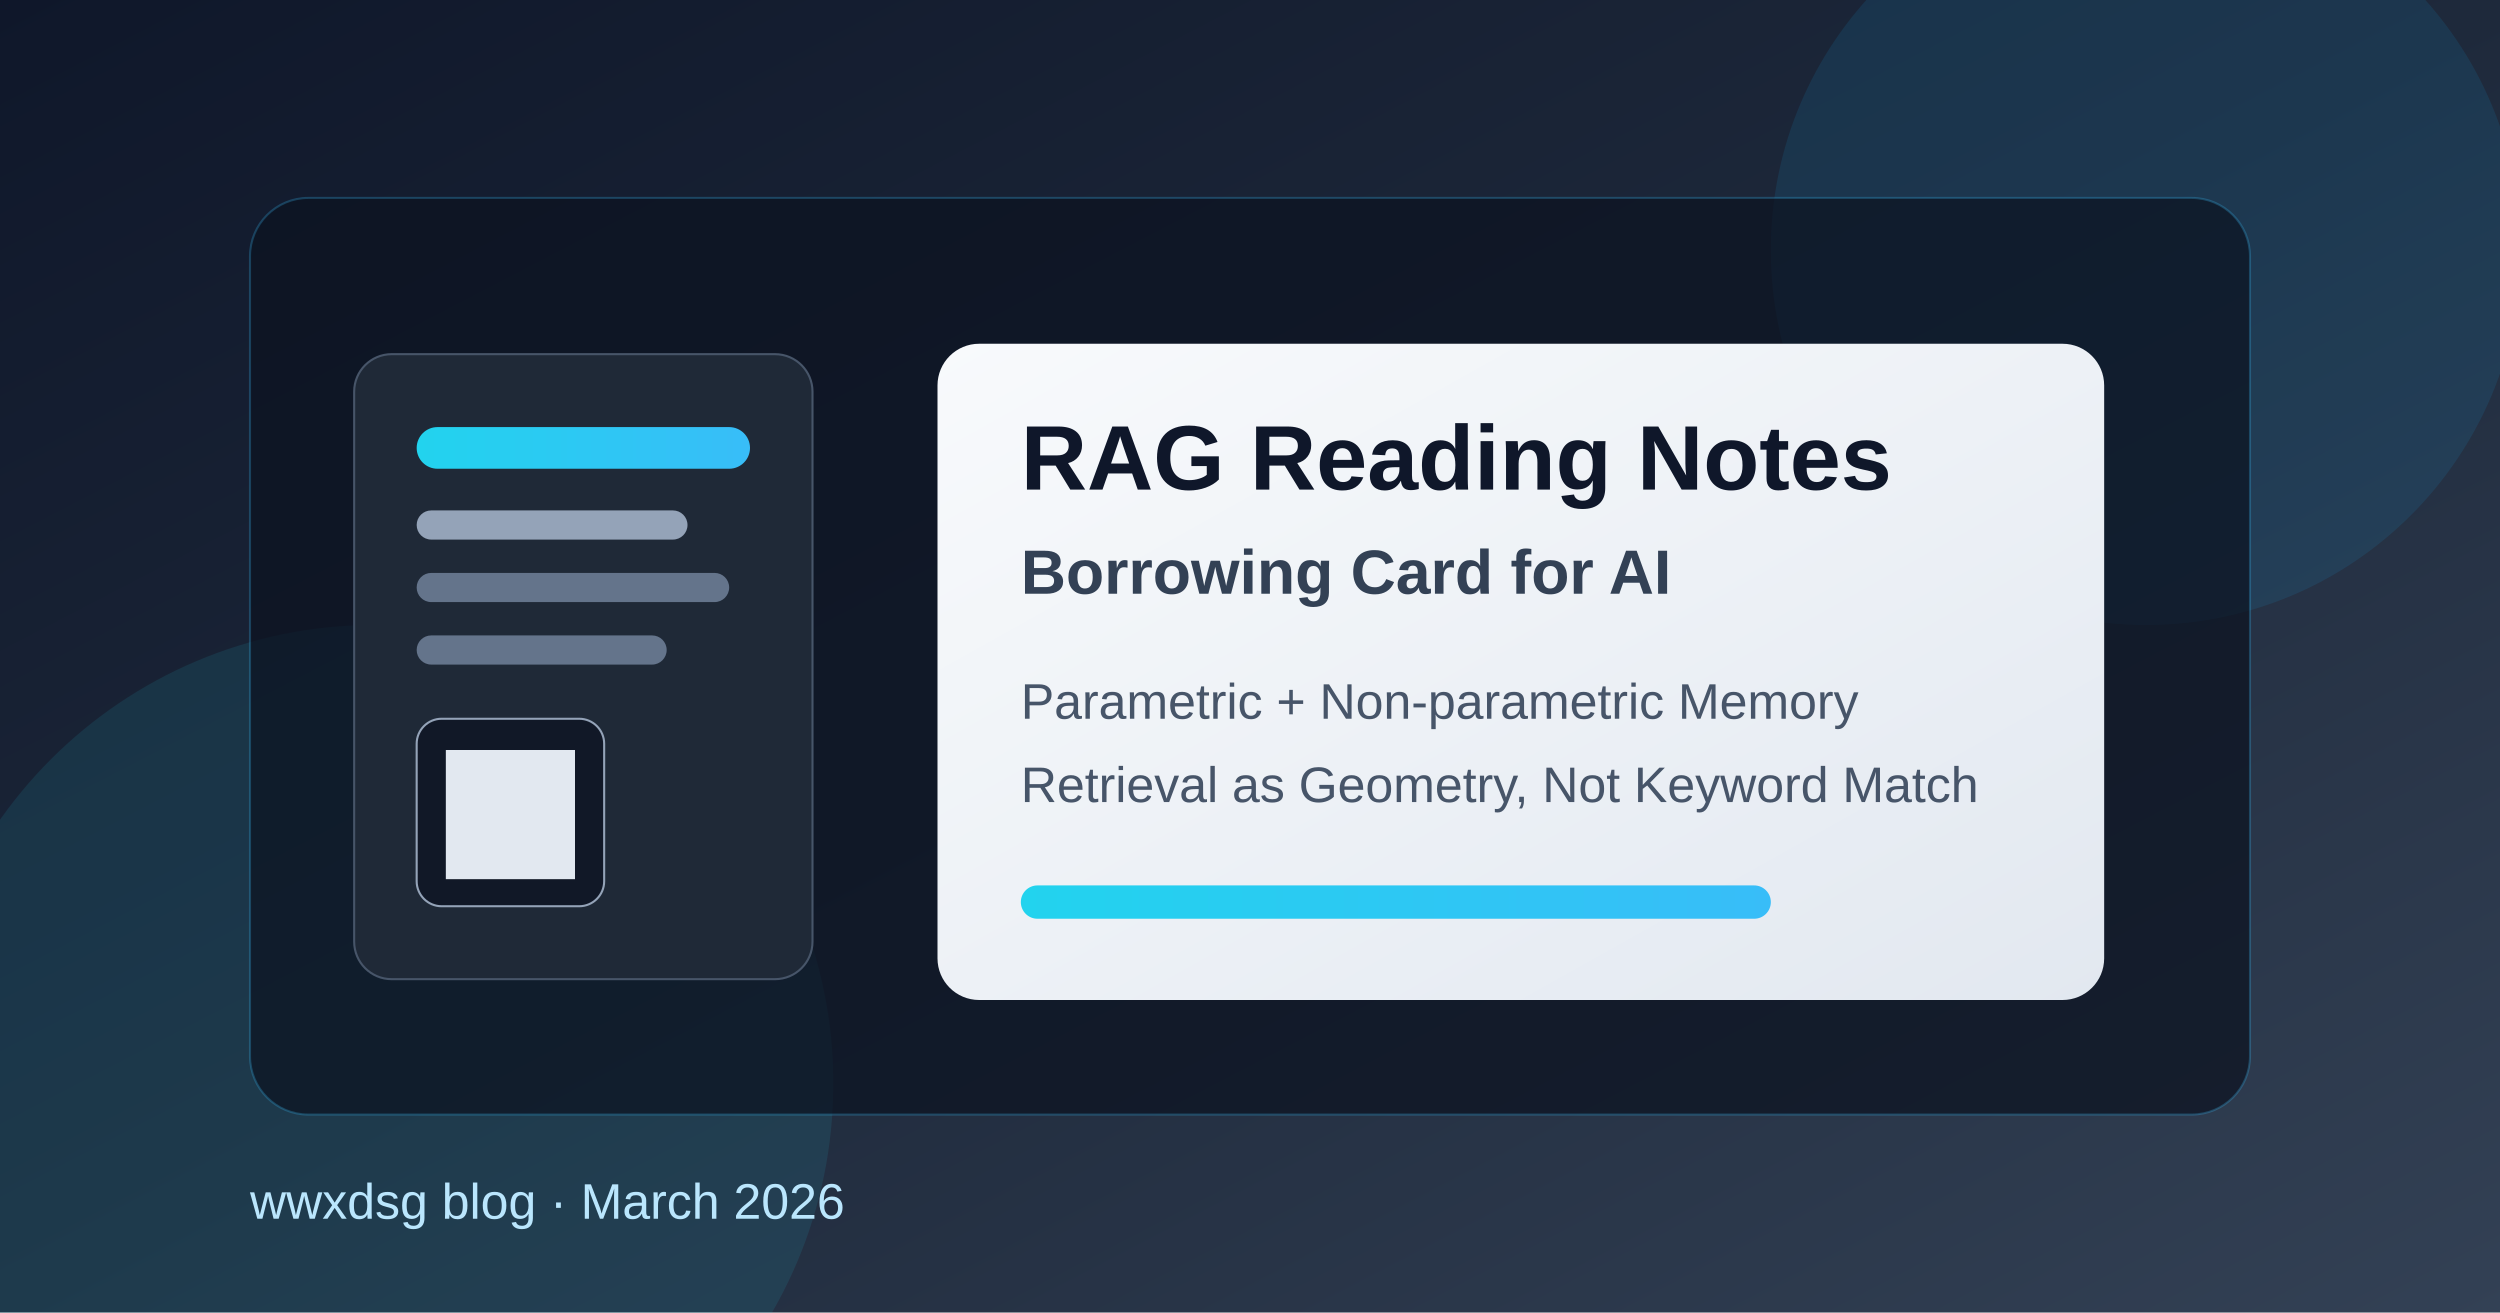
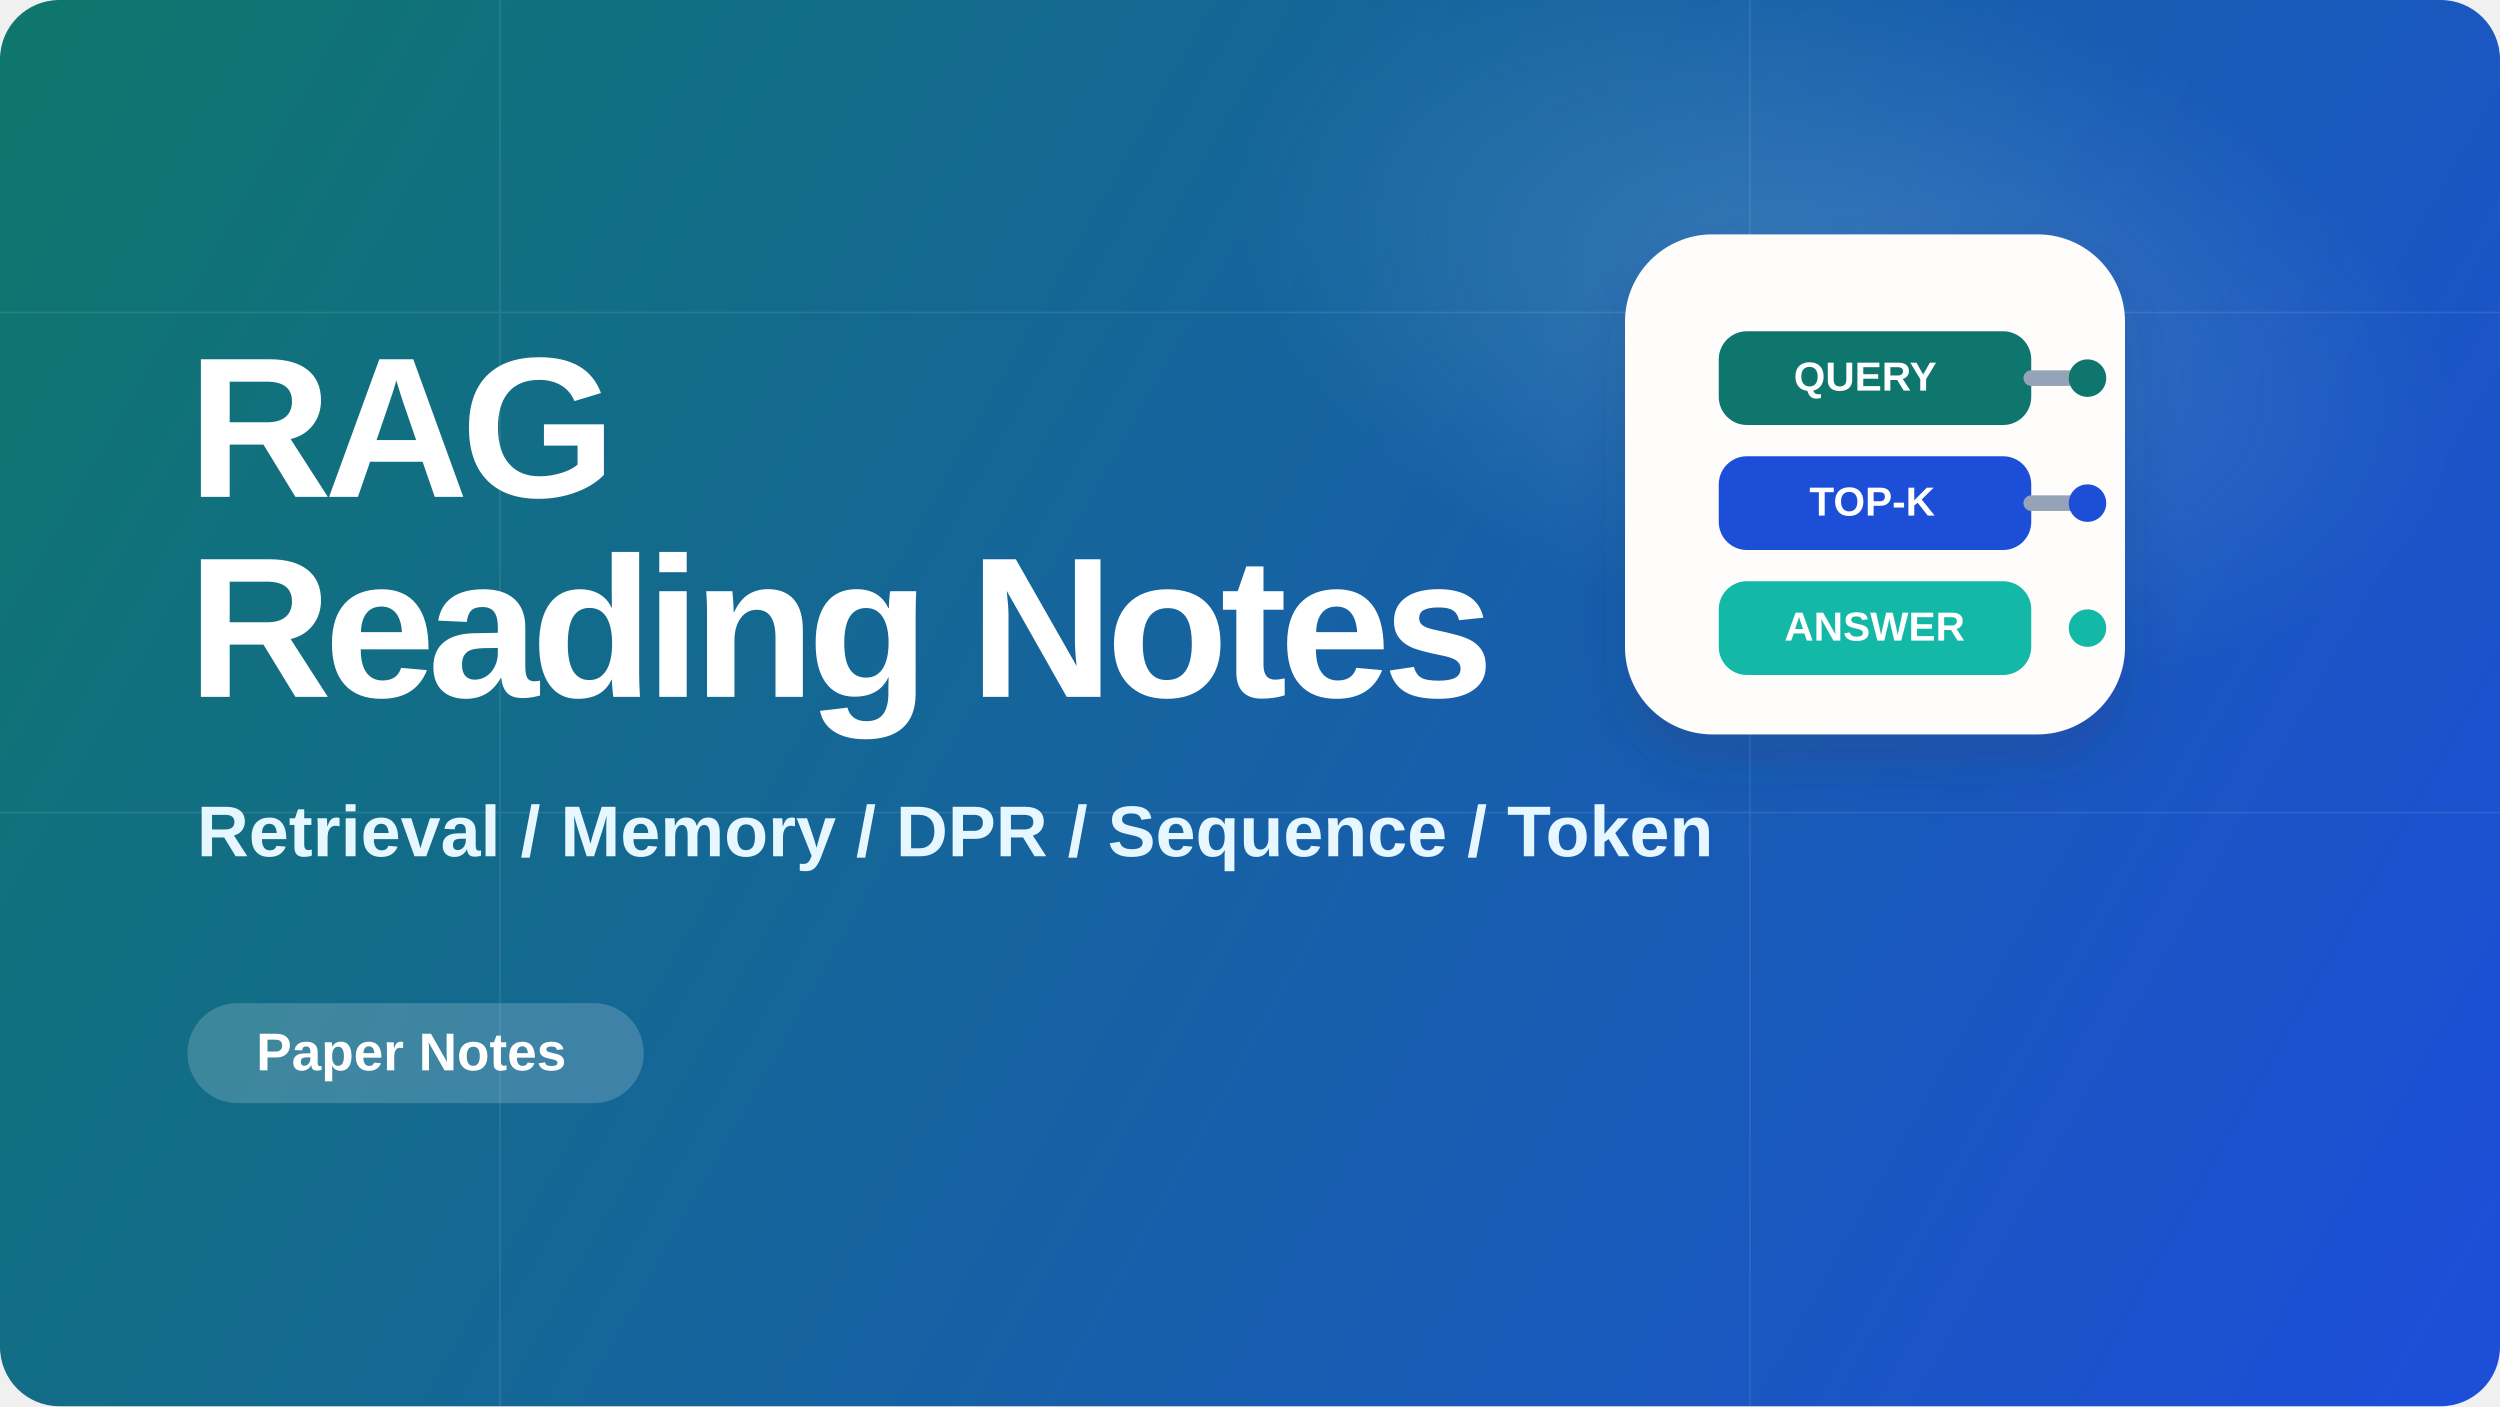
- <svg xmlns="http://www.w3.org/2000/svg" width="1200" height="630" viewBox="0 0 1200 630">
+ <svg xmlns="http://www.w3.org/2000/svg" width="1600" height="900" viewBox="0 0 1600 900" fill="none">
  <defs>
-     <linearGradient id="bg" x1="0" y1="0" x2="1" y2="1">
-       <stop offset="0%" stop-color="#0f172a" />
-       <stop offset="50%" stop-color="#1e293b" />
-       <stop offset="100%" stop-color="#334155" />
+     <linearGradient id="bg" x1="40" y1="20" x2="1560" y2="880" gradientUnits="userSpaceOnUse">
+       <stop stop-color="#0F766E" />
+       <stop offset="1" stop-color="#1D4ED8" />
    </linearGradient>
-     <linearGradient id="card" x1="0" y1="0" x2="1" y2="1">
-       <stop offset="0%" stop-color="#f8fafc" />
-       <stop offset="100%" stop-color="#e2e8f0" />
+     <linearGradient id="bg-inner-ragCard" x1="1074" y1="184" x2="1326" y2="436" gradientUnits="userSpaceOnUse">
+       <stop stop-color="#0F766E" />
+       <stop offset="1" stop-color="#1D4ED8" />
    </linearGradient>
-     <linearGradient id="accent" x1="0" y1="0" x2="1" y2="0">
-       <stop offset="0%" stop-color="#22d3ee" />
-       <stop offset="100%" stop-color="#38bdf8" />
-     </linearGradient>
+     <radialGradient id="glow" cx="0" cy="0" r="1" gradientUnits="userSpaceOnUse" gradientTransform="translate(1180 200) rotate(15) scale(400 220)">
+       <stop stop-color="#D6FAF4" stop-opacity="0.18" />
+       <stop offset="1" stop-color="#D6FAF4" stop-opacity="0" />
+     </radialGradient>
+     <filter id="shadow-ragCardBoard" x="0" y="0" width="1600" height="900" filterUnits="userSpaceOnUse" color-interpolation-filters="sRGB">
+       <feDropShadow dx="0" dy="20" stdDeviation="18" flood-color="#1E3A5F" flood-opacity="0.22" />
+     </filter>
  </defs>
-   <rect width="1200" height="630" fill="url(#bg)" />
-   <circle cx="1030" cy="120" r="180" fill="#0ea5e9" opacity="0.12" />
-   <circle cx="180" cy="520" r="220" fill="#22d3ee" opacity="0.10" />
-   <rect x="120" y="95" width="960" height="440" rx="28" fill="#0b1220" opacity="0.72" stroke="#38bdf8" stroke-opacity="0.35" />
-   <rect x="170" y="170" width="220" height="300" rx="18" fill="#1f2937" stroke="#475569" />
-   <rect x="200" y="205" width="160" height="20" rx="10" fill="url(#accent)" />
-   <rect x="200" y="245" width="130" height="14" rx="7" fill="#94a3b8" />
-   <rect x="200" y="275" width="150" height="14" rx="7" fill="#64748b" />
-   <rect x="200" y="305" width="120" height="14" rx="7" fill="#64748b" />
-   <rect x="200" y="345" width="90" height="90" rx="12" fill="#111827" stroke="#94a3b8" />
-   <path d="M214 360h62v62h-62zM230 376h30v30h-30z" fill="#e2e8f0" />
-   <rect x="450" y="165" width="560" height="315" rx="20" fill="url(#card)" />
-   <text x="490" y="235" fill="#0f172a" font-family="Segoe UI, Arial, sans-serif" font-size="44" font-weight="700">
-     RAG Reading Notes
-   </text>
-   <text x="490" y="285" fill="#334155" font-family="Segoe UI, Arial, sans-serif" font-size="30" font-weight="600">
-     Borrowing Card for AI
-   </text>
-   <text x="490" y="345" fill="#475569" font-family="Segoe UI, Arial, sans-serif" font-size="24">
-     Parametric + Non-parametric Memory
-   </text>
-   <text x="490" y="385" fill="#475569" font-family="Segoe UI, Arial, sans-serif" font-size="24">
-     Retrieval as Geometry, Not Keyword Match
-   </text>
-   <rect x="490" y="425" width="360" height="16" rx="8" fill="url(#accent)" />
-   <text x="120" y="585" fill="#bae6fd" font-family="Segoe UI, Arial, sans-serif" font-size="24">
-     wwxdsg blog · March 2026
-   </text>
+   <rect width="1600" height="900" rx="38" fill="url(#bg)" />
+   <rect width="1600" height="900" rx="38" fill="url(#glow)" />
+   <g opacity="0.10" stroke="#FFFFFF">
+     <path d="M0 200H1600" />
+     <path d="M0 520H1600" />
+     <path d="M320 0V900" />
+     <path d="M1120 0V900" />
+   </g>
+   <text x="120" y="318" fill="#FFFFFF" font-size="128" font-family="Arial, Helvetica, sans-serif" font-weight="800" letter-spacing="-5">RAG</text>
+   <text x="120" y="446" fill="#FFFFFF" font-size="128" font-family="Arial, Helvetica, sans-serif" font-weight="800" letter-spacing="-5">Reading Notes</text>
+   <text x="126" y="548" fill="#E6F7FF" font-size="46" font-family="Arial, Helvetica, sans-serif" font-weight="600" textLength="790" lengthAdjust="spacingAndGlyphs">Retrieval / Memory / DPR / Sequence / Token</text>
+   <rect x="120" y="642" width="292" height="64" rx="32" fill="rgba(255,255,255,0.18)" />
+   <text x="164" y="685" fill="#FFFFFF" font-size="34" font-family="Arial, Helvetica, sans-serif" font-weight="700">Paper Notes</text>
+   <g filter="url(#shadow-ragCardBoard)">
+     <rect x="1040" y="150" width="320" height="320" rx="56" fill="#FFFDFC" />
+   </g>
+   <rect x="1100" y="212" width="200" height="60" rx="18" fill="#0F766E" />
+   <text x="1148" y="250" fill="#FFFFFF" font-size="26" font-family="Arial, Helvetica, sans-serif" font-weight="800">QUERY</text>
+   <rect x="1100" y="292" width="200" height="60" rx="18" fill="#1D4ED8" />
+   <text x="1158" y="330" fill="#FFFFFF" font-size="26" font-family="Arial, Helvetica, sans-serif" font-weight="800">TOP-K</text>
+   <rect x="1100" y="372" width="200" height="60" rx="18" fill="#14B8A6" />
+   <text x="1142" y="410" fill="#FFFFFF" font-size="26" font-family="Arial, Helvetica, sans-serif" font-weight="800">ANSWER</text>
+   <path d="M1300 242H1334" stroke="#94A3B8" stroke-width="10" stroke-linecap="round" />
+   <path d="M1300 322H1334" stroke="#94A3B8" stroke-width="10" stroke-linecap="round" />
+   <circle cx="1336" cy="242" r="12" fill="#0F766E" />
+   <circle cx="1336" cy="322" r="12" fill="#1D4ED8" />
+   <circle cx="1336" cy="402" r="12" fill="#14B8A6" />
</svg>
